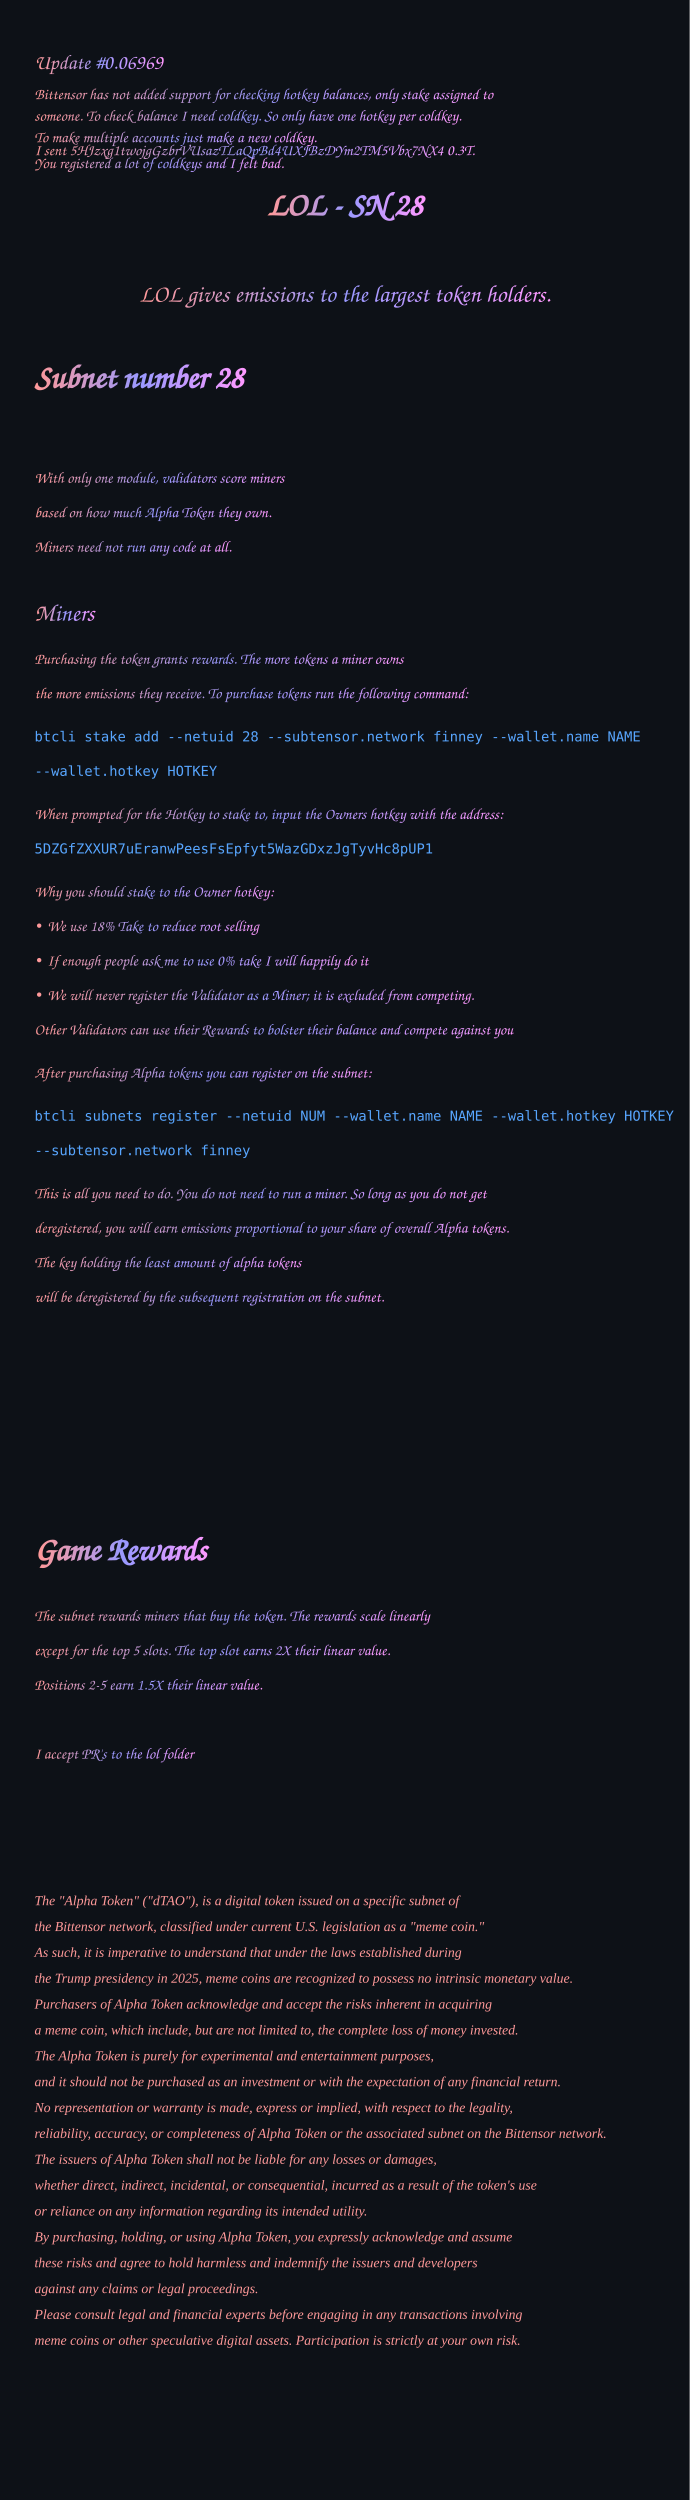
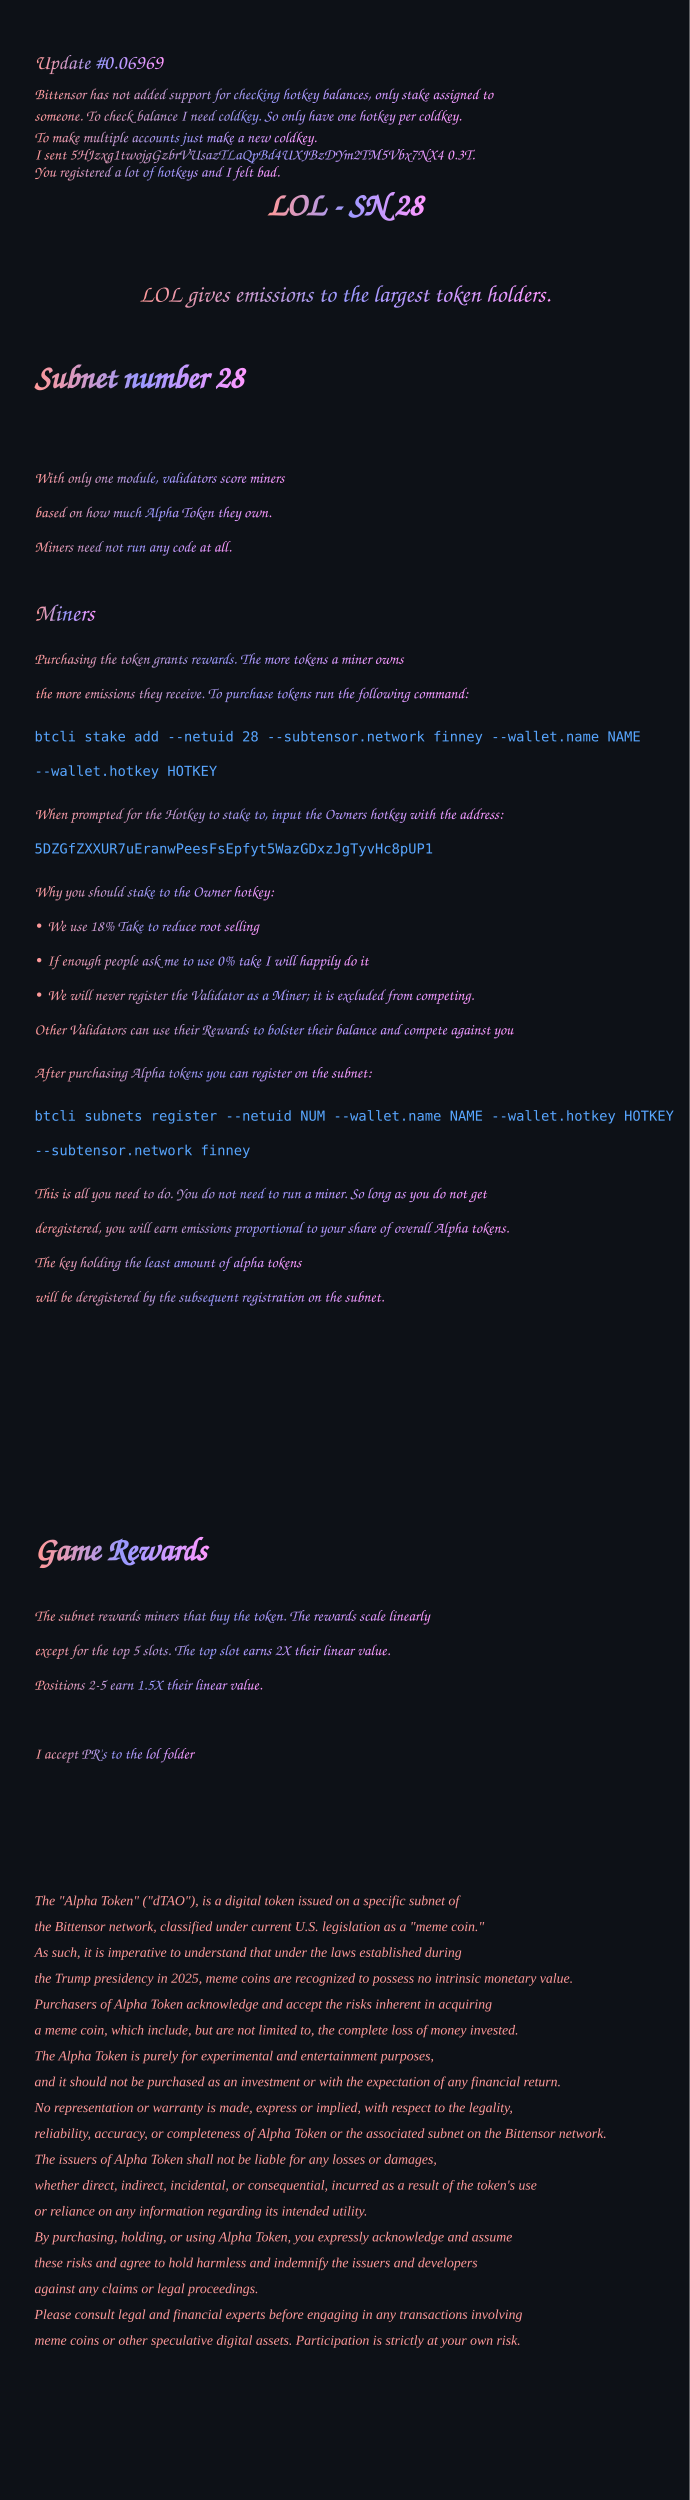
<svg xmlns="http://www.w3.org/2000/svg" viewBox="0 0 800 2900">
  <defs>
    <linearGradient id="rainbow" x1="0" y1="0" x2="100%" y2="0">
      <stop offset="0%" stop-color="#ff9999">
        <animate attributeName="offset" values="0;1;0" dur="15s" repeatCount="indefinite" />
      </stop>
      <stop offset="50%" stop-color="#9999ff">
        <animate attributeName="offset" values="0;1;0" dur="15s" repeatCount="indefinite" />
      </stop>
      <stop offset="100%" stop-color="#ff99ff">
        <animate attributeName="offset" values="0;1;0" dur="15s" repeatCount="indefinite" />
      </stop>
    </linearGradient>
  </defs>
  <style>
    .text { 
      font-family: "Comic Sans MS", cursive; 
      fill: url(#rainbow);
    }
    .title { font-size: 38px; font-weight: bold; }
    .subtitle { font-size: 28px; }
    .body { font-size: 18px; }
    .code { font-family: monospace; font-size: 16px; fill: #58a6ff; }
    .disclaimer { font-size: 16px; fill: #ff9999; font-style: italic; }
    .update { font-size: 24px; fill: url(#rainbow); }
    @keyframes moveAround {
      0% { transform: translate(0, 0) rotate(0deg); }
      20% { transform: translate(200px, 300px) rotate(10deg); }
      40% { transform: translate(-200px, 600px) rotate(-10deg); }
      60% { transform: translate(100px, 900px) rotate(5deg); }
      80% { transform: translate(-100px, 450px) rotate(-5deg); }
      100% { transform: translate(0, 0) rotate(0deg); }
    }
    .moving-title {
      animation: moveAround 20s ease-in-out infinite;
    }
  </style>
  <rect width="800" height="2900" fill="#0d1117" />
  <text x="40" y="80" class="text update">Update #0.06969</text>
  <text x="40" y="115" class="text body">Bittensor has not added support for checking hotkey balances, only stake assigned to</text>
  <text x="40" y="140" class="text body">someone. To check balance I need coldkey. So only have one hotkey per coldkey.</text>
  <text x="40" y="165" class="text body">To make multiple accounts just make a new coldkey.</text>
-   <text x="40" y="180" class="text body">I sent 5HJzxg1twojgGzbrVUsazTLaQpBd4UXJBzDYm2TM5Vbx7NX4 0.3T.</text>
-   <text x="40" y="195" class="text body">You registered a lot of coldkeys and I felt bad.</text>
+   <text x="40" y="185" class="text body">I sent 5HJzxg1twojgGzbrVUsazTLaQpBd4UXJBzDYm2TM5Vbx7NX4 0.3T.</text>
+   <text x="40" y="205" class="text body">You registered a lot of hotkeys and I felt bad.</text>
  <g class="moving-title">
    <text x="400" y="250" class="text title" text-anchor="middle">LOL - SN 28</text>
  </g>
  <text x="400" y="350" class="text subtitle" text-anchor="middle">LOL gives emissions to the largest token holders.</text>
  <text x="40" y="450" class="text title">Subnet number 28</text>
  <text x="40" y="560" class="text body">With only one module, validators score miners</text>
  <text x="40" y="600" class="text body">based on how much Alpha Token they own.</text>
  <text x="40" y="640" class="text body">Miners need not run any code at all.</text>
  <text x="40" y="720" class="text subtitle">Miners</text>
  <text x="40" y="770" class="text body">Purchasing the token grants rewards. The more tokens a miner owns</text>
  <text x="40" y="810" class="text body">the more emissions they receive. To purchase tokens run the following command:</text>
  <text x="40" y="860" class="code">btcli stake add --netuid 28 --subtensor.network finney --wallet.name NAME</text>
  <text x="40" y="900" class="code">--wallet.hotkey HOTKEY</text>
  <text x="40" y="950" class="text body">When prompted for the Hotkey to stake to, input the Owners hotkey with the address:</text>
  <text x="40" y="990" class="code">5DZGfZXXUR7uEranwPeesFsEpfyt5WazGDxzJgTyvHc8pUP1</text>
  <text x="40" y="1040" class="text body">Why you should stake to the Owner hotkey:</text>
  <text x="40" y="1080" class="text body">• We use 18% Take to reduce root selling</text>
  <text x="40" y="1120" class="text body">• If enough people ask me to use 0% take I will happily do it</text>
  <text x="40" y="1160" class="text body">• We will never register the Validator as a Miner; it is excluded from competing.</text>
  <text x="40" y="1200" class="text body">  Other Validators can use their Rewards to bolster their balance and compete against you</text>
  <text x="40" y="1250" class="text body">After purchasing Alpha tokens you can register on the subnet:</text>
  <text x="40" y="1300" class="code">btcli subnets register --netuid NUM --wallet.name NAME --wallet.hotkey HOTKEY</text>
  <text x="40" y="1340" class="code">--subtensor.network finney</text>
  <text x="40" y="1390" class="text body">This is all you need to do. You do not need to run a miner. So long as you do not get</text>
  <text x="40" y="1430" class="text body">deregistered, you will earn emissions proportional to your share of overall Alpha tokens.</text>
  <text x="40" y="1470" class="text body">The key holding the least amount of alpha tokens</text>
  <text x="40" y="1510" class="text body">will be deregistered by the subsequent registration on the subnet.</text>
  <text x="40" y="1810" class="text title">Game Rewards</text>
  <text x="40" y="1880" class="text body">The subnet rewards miners that buy the token. The rewards scale linearly</text>
  <text x="40" y="1920" class="text body">except for the top 5 slots. The top slot earns 2X their linear value.</text>
  <text x="40" y="1960" class="text body">Positions 2-5 earn 1.5X their linear value.</text>
  <text x="40" y="2040" class="text body">I accept PR's to the lol folder</text>
  <text x="40" y="2210" class="disclaimer">The "Alpha Token" ("dTAO"), is a digital token issued on a specific subnet of</text>
  <text x="40" y="2240" class="disclaimer">the Bittensor network, classified under current U.S. legislation as a "meme coin."</text>
  <text x="40" y="2270" class="disclaimer">As such, it is imperative to understand that under the laws established during</text>
  <text x="40" y="2300" class="disclaimer">the Trump presidency in 2025, meme coins are recognized to possess no intrinsic monetary value.</text>
  <text x="40" y="2330" class="disclaimer">Purchasers of Alpha Token acknowledge and accept the risks inherent in acquiring</text>
  <text x="40" y="2360" class="disclaimer">a meme coin, which include, but are not limited to, the complete loss of money invested.</text>
  <text x="40" y="2390" class="disclaimer">The Alpha Token is purely for experimental and entertainment purposes,</text>
  <text x="40" y="2420" class="disclaimer">and it should not be purchased as an investment or with the expectation of any financial return.</text>
  <text x="40" y="2450" class="disclaimer">No representation or warranty is made, express or implied, with respect to the legality,</text>
  <text x="40" y="2480" class="disclaimer">reliability, accuracy, or completeness of Alpha Token or the associated subnet on the Bittensor network.</text>
  <text x="40" y="2510" class="disclaimer">The issuers of Alpha Token shall not be liable for any losses or damages,</text>
  <text x="40" y="2540" class="disclaimer">whether direct, indirect, incidental, or consequential, incurred as a result of the token's use</text>
  <text x="40" y="2570" class="disclaimer">or reliance on any information regarding its intended utility.</text>
  <text x="40" y="2600" class="disclaimer">By purchasing, holding, or using Alpha Token, you expressly acknowledge and assume</text>
  <text x="40" y="2630" class="disclaimer">these risks and agree to hold harmless and indemnify the issuers and developers</text>
  <text x="40" y="2660" class="disclaimer">against any claims or legal proceedings.</text>
  <text x="40" y="2690" class="disclaimer">Please consult legal and financial experts before engaging in any transactions involving</text>
  <text x="40" y="2720" class="disclaimer">meme coins or other speculative digital assets. Participation is strictly at your own risk.</text>
</svg>
